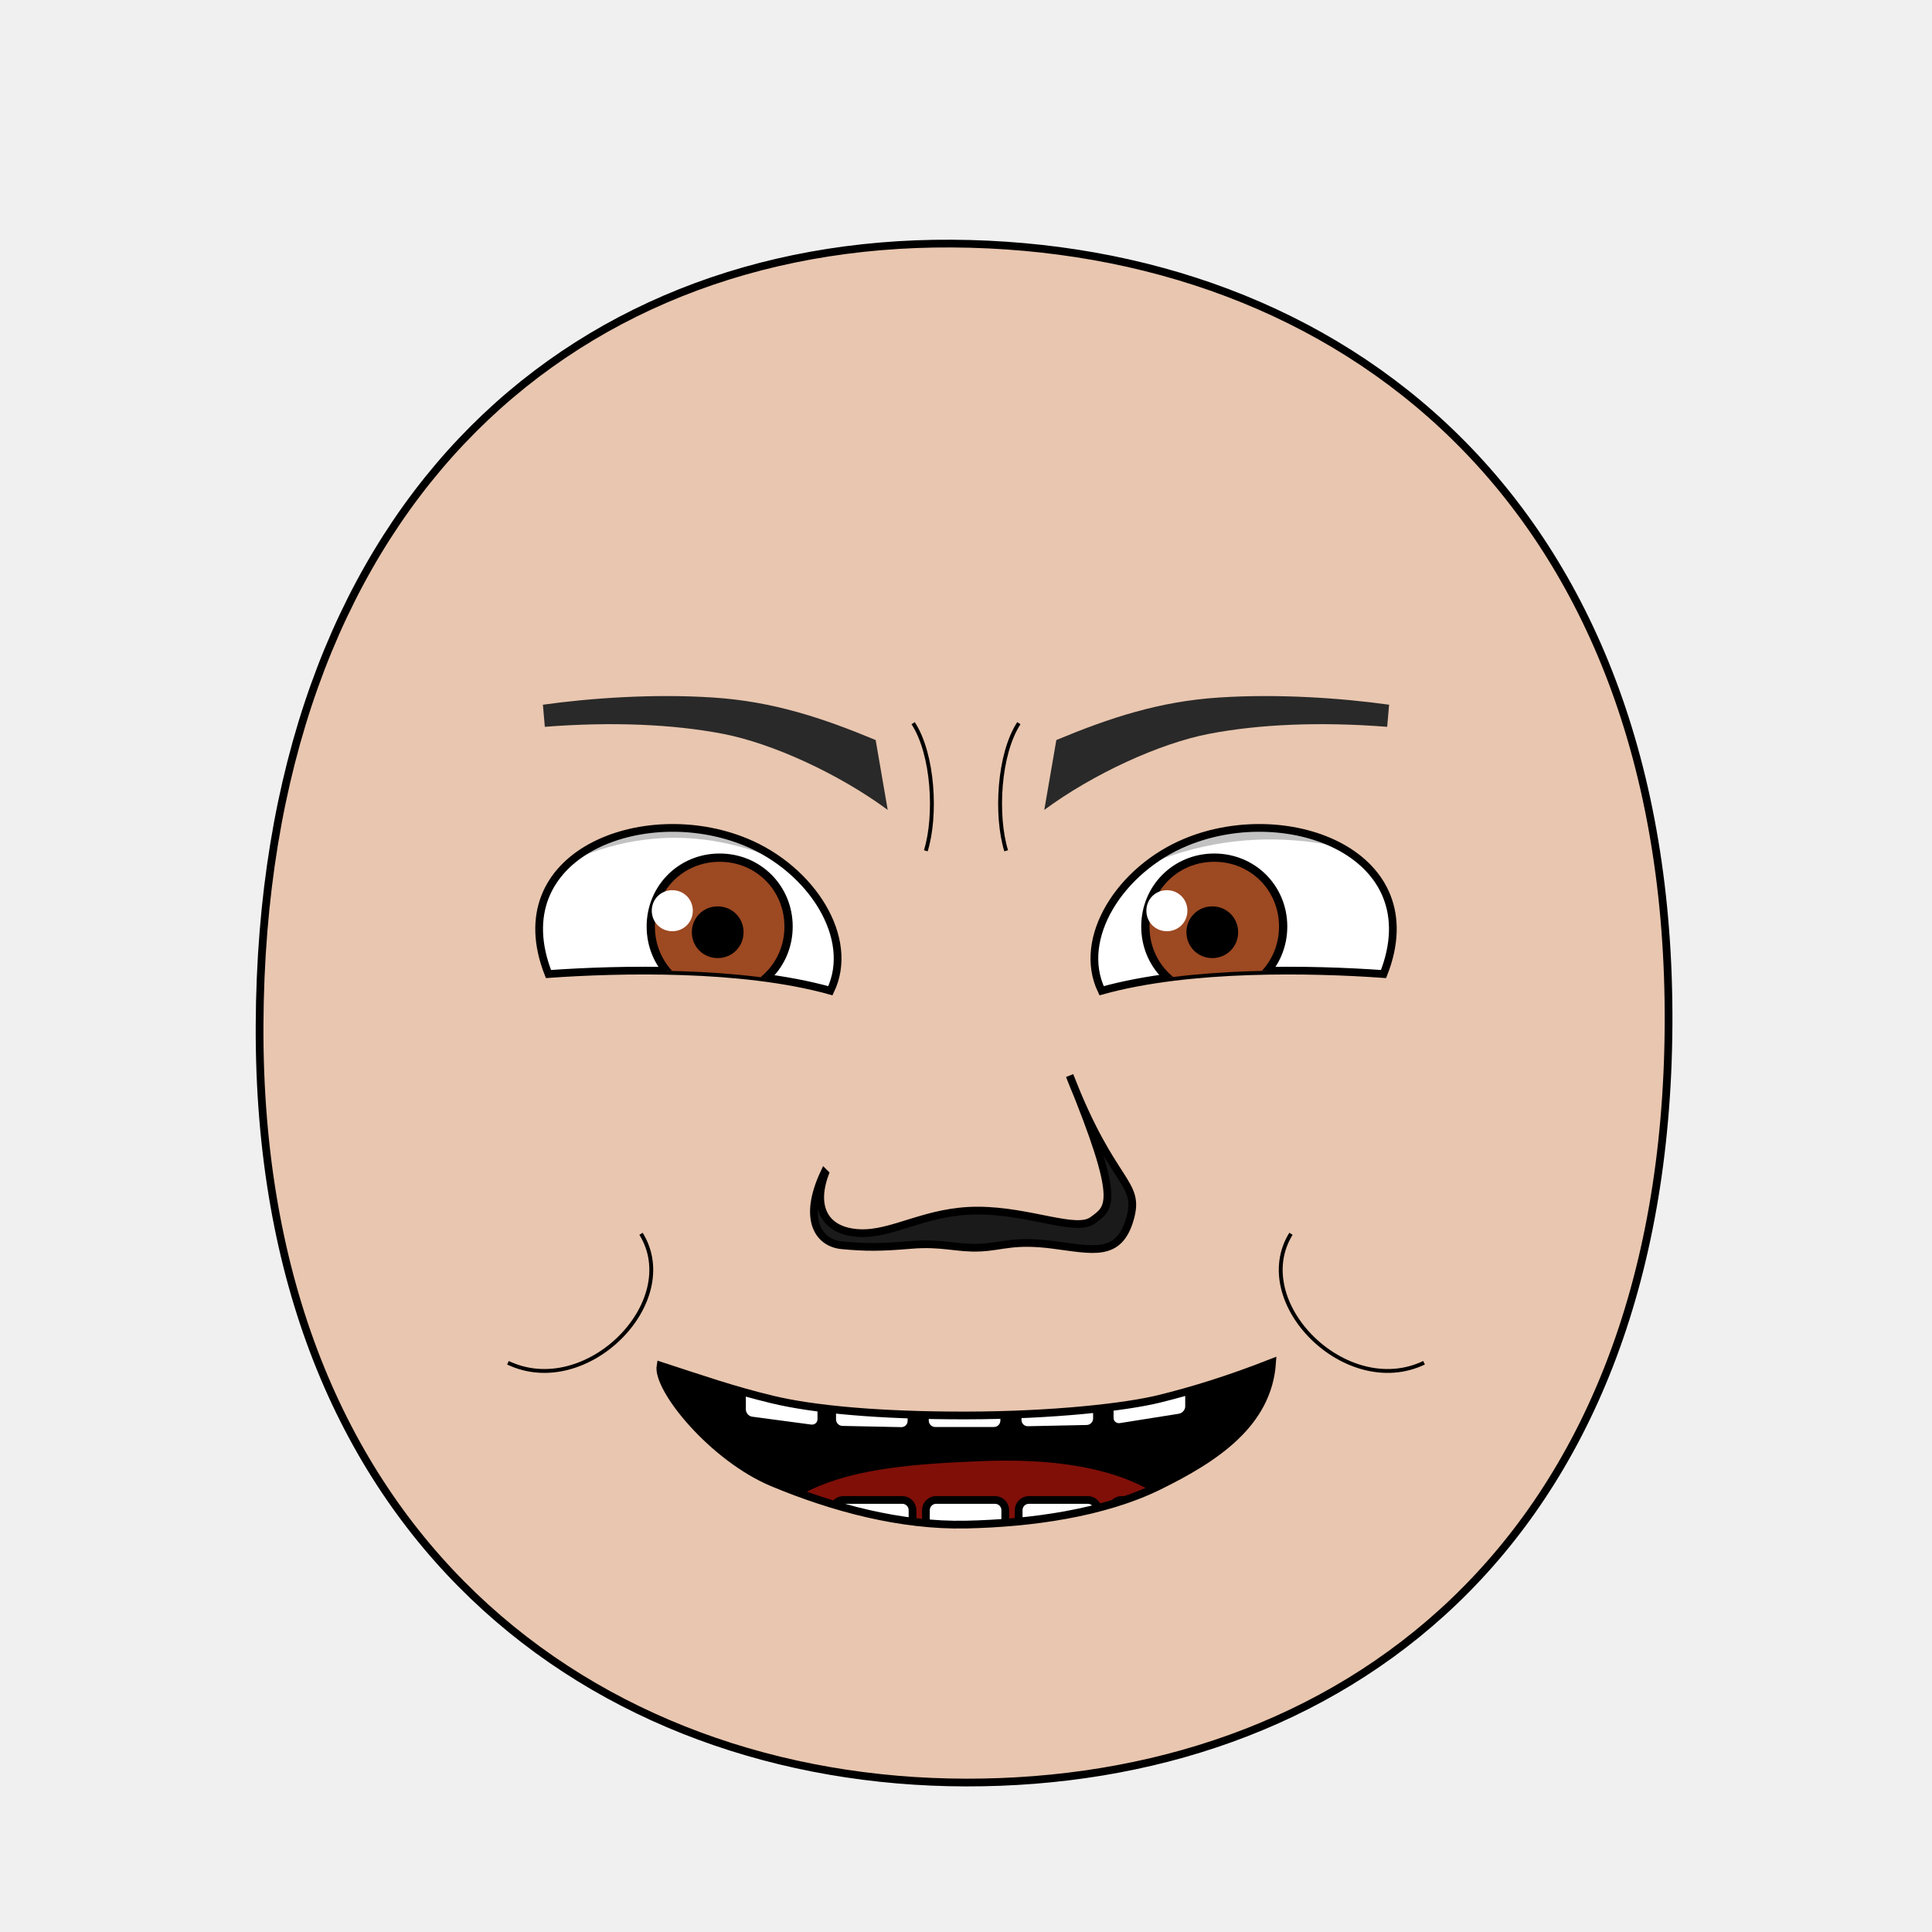
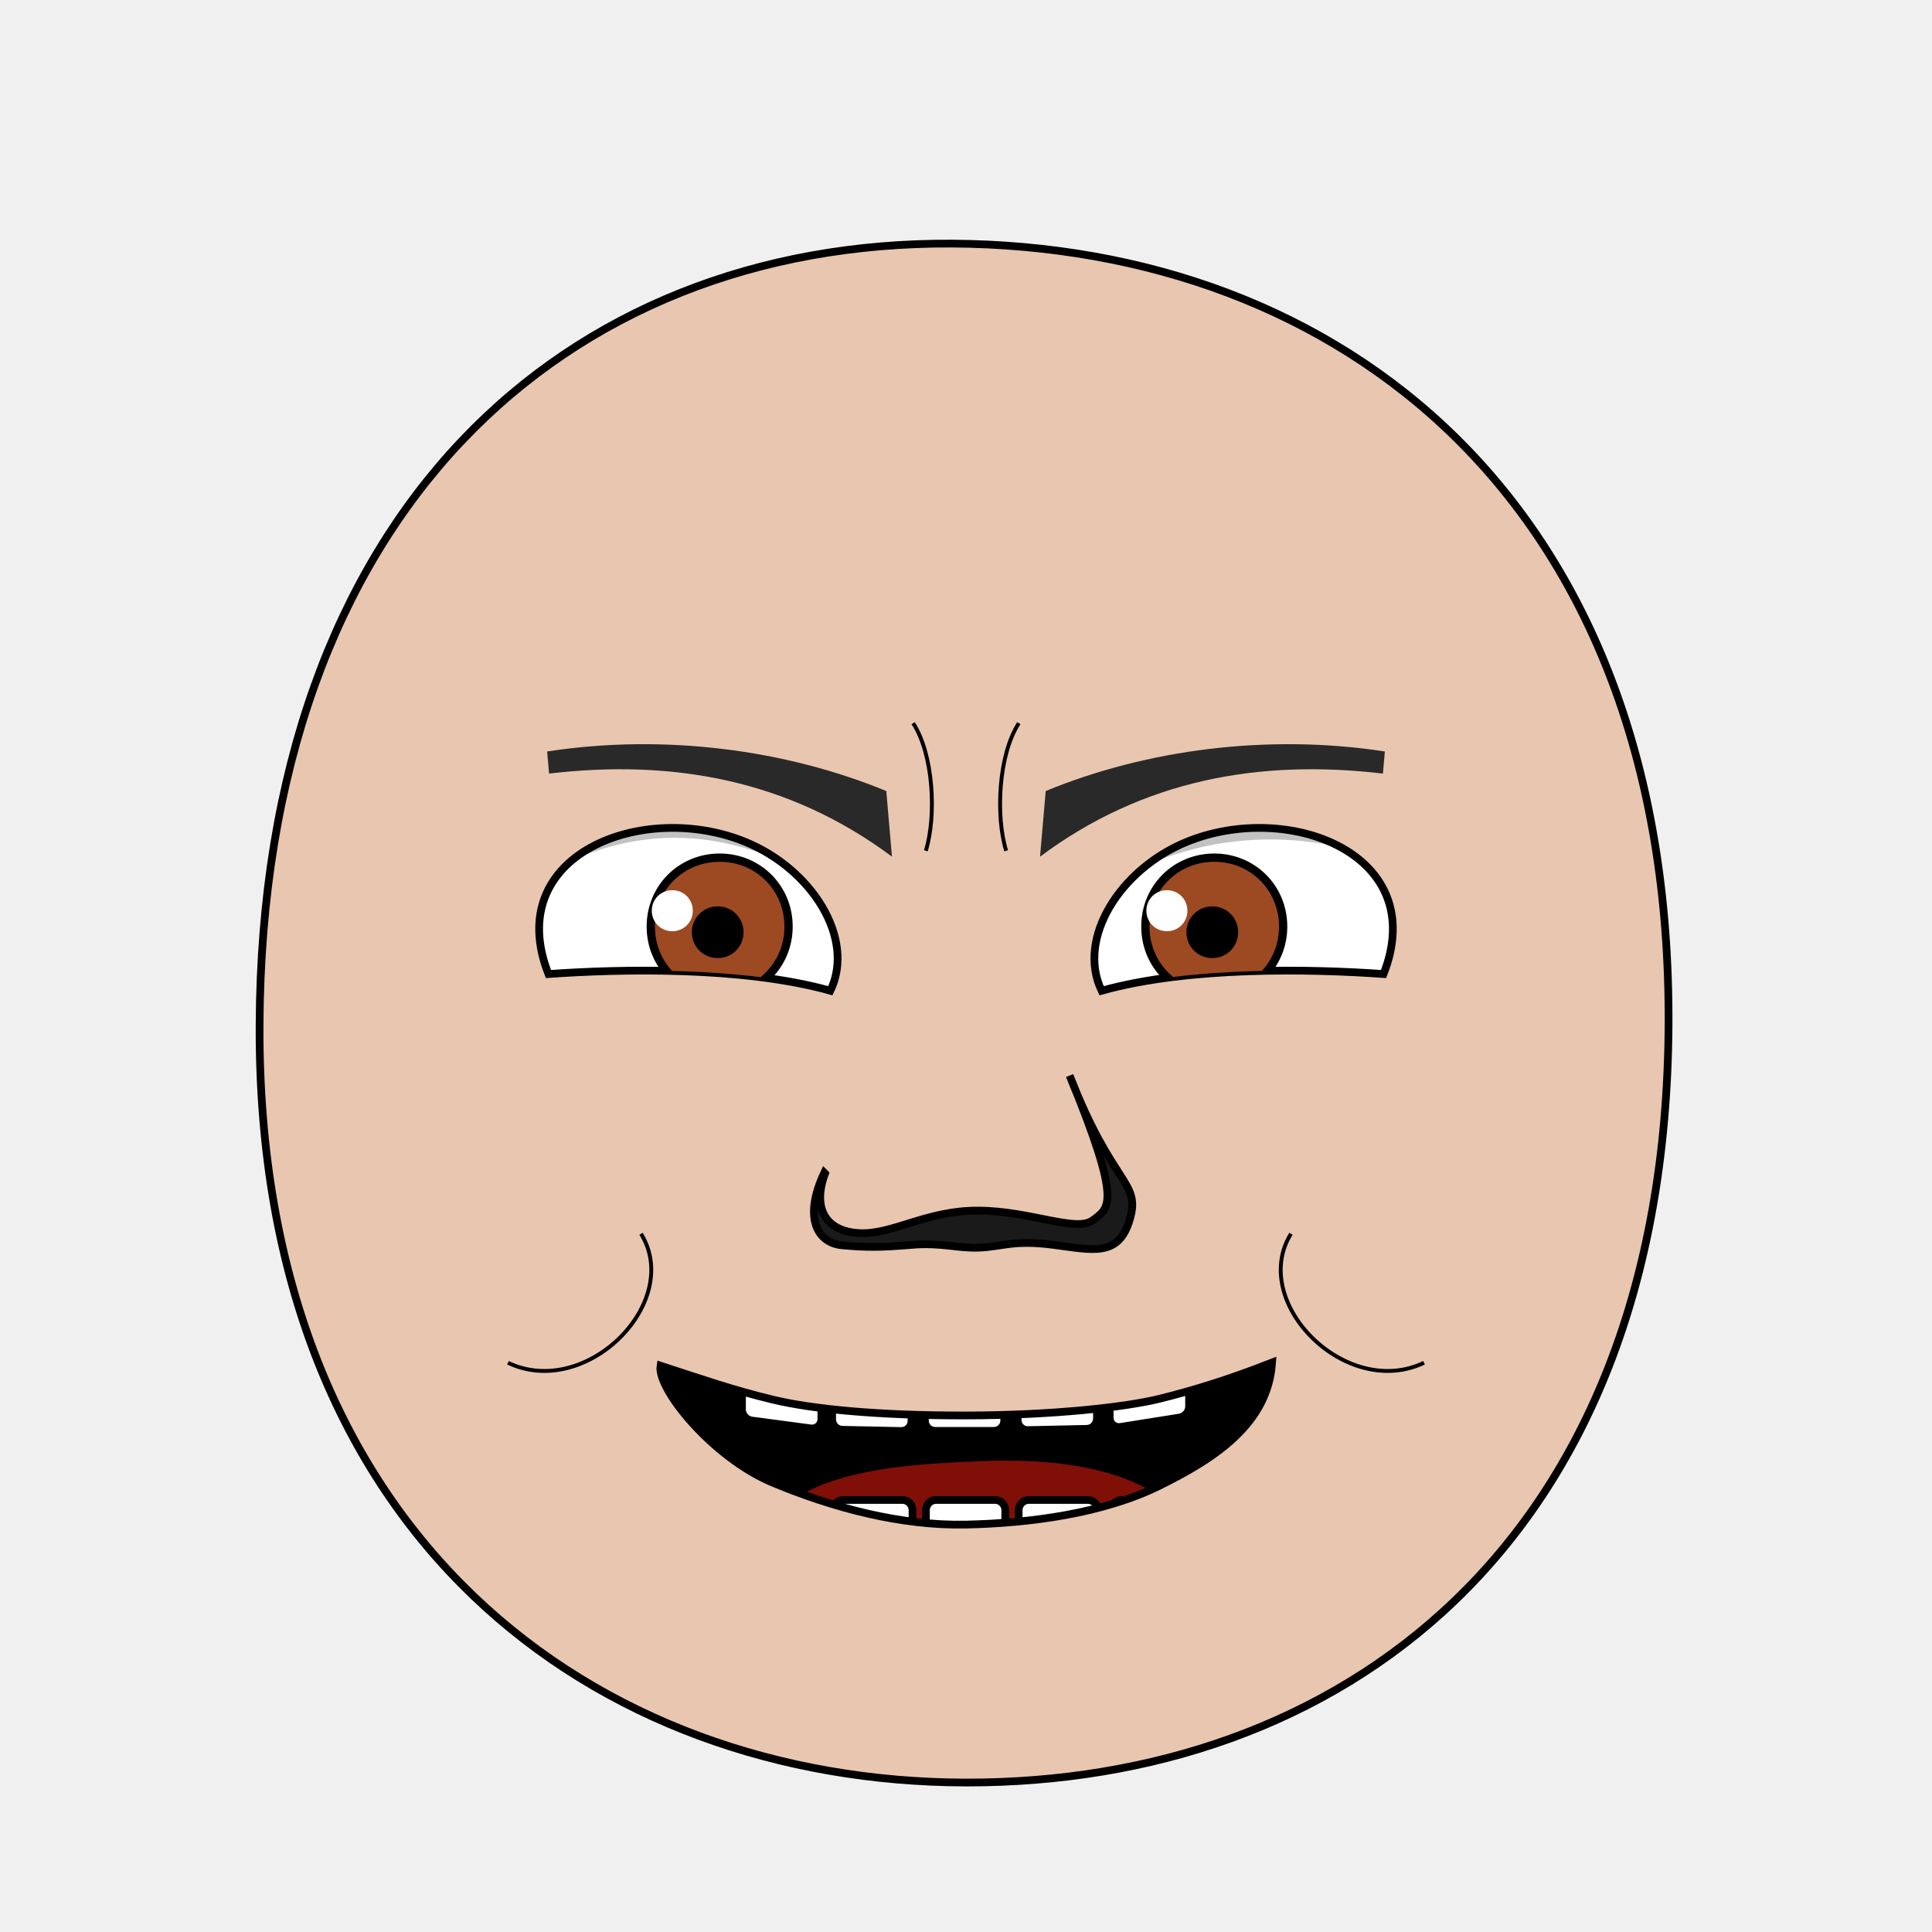
<svg xmlns="http://www.w3.org/2000/svg" xmlns:xlink="http://www.w3.org/1999/xlink" version="1.1" width="100%" height="100%" id="emoticon-front-view" viewBox="0 0 250 250">
  <defs id="defs">
    <clipPath id="clipPath-left-eye">
-       <use transform="matrix(1,0,0,1,0,0)" id="use-left-eye-outline-1" y="0" height="1" xlink:href="#left-eye-outline" width="1" x="0">
- </use>
+       <use transform="matrix(1,0,0,1,0,0)" id="use-left-eye-outline-1" y="0" height="1" xlink:href="#left-eye-outline" width="1" x="0" />
    </clipPath>
    <clipPath id="clipPath-right-eye">
-       <use transform="matrix(-1,0,0,1,250,0)" morph="fixed" x="0" width="250" xlink:href="#left-eye-outline" height="250" y="0" id="use-left-eye-outline-2">
- </use>
+       <use transform="matrix(-1,0,0,1,250,0)" morph="fixed" x="0" width="250" xlink:href="#left-eye-outline" height="250" y="0" id="use-left-eye-outline-2" />
    </clipPath>
    <clipPath clipPathUnits="userSpaceOnUse" id="clipPath-mouth">
-       <use transform="matrix(1,0,0,1,0,0)" width="250" id="use-mouth-outline" xlink:href="#mouth-outline" x="0" y="0" height="250">
- </use>
+       <use transform="matrix(1,0,0,1,0,0)" width="250" id="use-mouth-outline" xlink:href="#mouth-outline" x="0" y="0" height="250" />
    </clipPath>
  </defs>
  <g id="head">
-     <path d="M 124.98,230.66 C 172.77,230.75 215.51,200.57 215.91,132.64 216.29,64.72 173.26,31.81 123.18,31.52 73.1,31.24 33.88,66.28 33.59,132.65 33.3,199.01 77.19,230.57 124.98,230.66 Z" style="fill:#e9c6af;stroke:#000000;stroke-width:1;stroke-opacity:1" id="head-outline">
- </path>
+     <path d="M 124.98,230.66 C 172.77,230.75 215.51,200.57 215.91,132.64 216.29,64.72 173.26,31.81 123.18,31.52 73.1,31.24 33.88,66.28 33.59,132.65 33.3,199.01 77.19,230.57 124.98,230.66 Z" style="fill:#e9c6af;stroke:#000000;stroke-width:1;stroke-opacity:1" id="head-outline" />
  </g>
  <g id="left-eye">
-     <path d="M 96.47,108.95 C 105.05,112.47 110.72,121.43 107.45,128.2 96.01,125.01 80.13,125.39 70.97,126.04 64.87,110.54 83.25,103.52 96.47,108.95 Z" style="fill:#ffffff;stroke:#000000;stroke-width:1;stroke-miterlimit:4;stroke-opacity:1;stroke-dasharray:none" id="left-eye-outline">
- </path>
+     <path d="M 96.47,108.95 C 105.05,112.47 110.72,121.43 107.45,128.2 96.01,125.01 80.13,125.39 70.97,126.04 64.87,110.54 83.25,103.52 96.47,108.95 Z" style="fill:#ffffff;stroke:#000000;stroke-width:1;stroke-miterlimit:4;stroke-opacity:1;stroke-dasharray:none" id="left-eye-outline" />
    <g id="left-eyeball" clip-path="url(#clipPath-left-eye)">
      <g id="left-lens">
-         <path d="M 1,0.5 C 1,0.78 0.78,1 0.5,1 0.22,1 0,0.78 0,0.5 0,0.22 0.22,0 0.5,0 0.78,0 1,0.22 1,0.5 z" transform="matrix(17.83,0,0,17.83,84.21,110.98)" style="fill:#9d4922;fill-opacity:1;stroke:#000000;stroke-width:0.06;stroke-miterlimit:4;stroke-opacity:1;stroke-dasharray:none" morph="relative" id="iris">
- </path>
-         <path d="M 1,0.5 C 1,0.78 0.78,1 0.5,1 0.22,1 0,0.78 0,0.5 0,0.22 0.22,0 0.5,0 0.78,0 1,0.22 1,0.5 z" transform="matrix(5.72,0,0,5.72,90.01,117.77)" style="fill:#000000;fill-opacity:1;stroke:#000000;stroke-width:0.17;stroke-miterlimit:4;stroke-opacity:1;stroke-dasharray:none" morph="relative" id="pupil">
- </path>
-         <path d="M 1,0.5 C 1,0.78 0.78,1 0.5,1 0.22,1 0,0.78 0,0.5 0,0.22 0.22,0 0.5,0 0.78,0 1,0.22 1,0.5 z" transform="matrix(5.31,0,0,5.31,84.34,115.19)" style="fill:#ffffff;fill-opacity:1;stroke:none" morph="transform-only" id="glare">
- </path>
+         <path d="M 1,0.5 C 1,0.78 0.78,1 0.5,1 0.22,1 0,0.78 0,0.5 0,0.22 0.22,0 0.5,0 0.78,0 1,0.22 1,0.5 z" transform="matrix(17.83,0,0,17.83,84.21,110.98)" style="fill:#9d4922;fill-opacity:1;stroke:#000000;stroke-width:0.06;stroke-miterlimit:4;stroke-opacity:1;stroke-dasharray:none" morph="relative" id="iris" />
+         <path d="M 1,0.5 C 1,0.78 0.78,1 0.5,1 0.22,1 0,0.78 0,0.5 0,0.22 0.22,0 0.5,0 0.78,0 1,0.22 1,0.5 z" transform="matrix(5.72,0,0,5.72,90.01,117.77)" style="fill:#000000;fill-opacity:1;stroke:#000000;stroke-width:0.17;stroke-miterlimit:4;stroke-opacity:1;stroke-dasharray:none" morph="relative" id="pupil" />
+         <path d="M 1,0.5 C 1,0.78 0.78,1 0.5,1 0.22,1 0,0.78 0,0.5 0,0.22 0.22,0 0.5,0 0.78,0 1,0.22 1,0.5 z" transform="matrix(5.31,0,0,5.31,84.34,115.19)" style="fill:#ffffff;fill-opacity:1;stroke:none" morph="transform-only" id="glare" />
      </g>
-       <path d="M 50,75 125,75 125,131.92 C 96.74,95.46 67.81,105.38 50,134.65 Z" style="opacity:0.24;fill:#000000;stroke:#000000;stroke-width:0px;stroke-linecap:butt;stroke-linejoin:miter;stroke-opacity:1" id="left-lid-shadow">
- </path>
+       <path d="M 50,75 125,75 125,131.92 C 96.74,95.46 67.81,105.38 50,134.65 Z" style="opacity:0.24;fill:#000000;stroke:#000000;stroke-width:0px;stroke-linecap:butt;stroke-linejoin:miter;stroke-opacity:1" id="left-lid-shadow" />
    </g>
  </g>
  <g id="right-eye">
-     <use transform="matrix(-1,0,0,1,250,0)" morph="fixed" x="0" width="250" xlink:href="#left-eye-outline" height="250" y="0" id="right-eye-outline">
- </use>
+     <use transform="matrix(-1,0,0,1,250,0)" morph="fixed" x="0" width="250" xlink:href="#left-eye-outline" height="250" y="0" id="right-eye-outline" />
    <g id="right-eyeball" clip-path="url(#clipPath-right-eye)">
-       <use transform="matrix(1,0,0,1,64,0)" morph="fixed" x="0" width="1" xlink:href="#left-lens" height="1" y="0" id="right-lens">
- </use>
-       <path d="M 125,133.48 125,75 200,75 200,125.84 C 181.49,104.4 146.42,98.84 125,133.48 Z" style="opacity:0.24;fill:#000000;stroke:#000000;stroke-width:0px;stroke-linecap:butt;stroke-linejoin:miter;stroke-miterlimit:4;stroke-opacity:1;stroke-dasharray:none" id="right-lid-shadow">
- </path>
+       <use transform="matrix(1,0,0,1,64,0)" morph="fixed" x="0" width="1" xlink:href="#left-lens" height="1" y="0" id="right-lens" />
+       <path d="M 125,133.48 125,75 200,75 200,125.84 C 181.49,104.4 146.42,98.84 125,133.48 Z" style="opacity:0.24;fill:#000000;stroke:#000000;stroke-width:0px;stroke-linecap:butt;stroke-linejoin:miter;stroke-miterlimit:4;stroke-opacity:1;stroke-dasharray:none" id="right-lid-shadow" />
    </g>
  </g>
-   <path d="M 114.87,104.8 C 108.55,100.14 99.94,96.18 93.51,94.95 87.08,93.72 79.25,93.37 70.5,94.05 L 70.25,91.19 C 76.32,90.34 84.55,89.75 92.28,90.26 100,90.76 106.41,92.89 113.31,95.76 Z" style="fill:#292929;fill-opacity:1;fill-rule:nonzero;stroke-width:1;stroke-miterlimit:119.7;stroke-opacity:1;stroke-dasharray:none" id="left-eye-brow">
- </path>
+   <path d="m 115.42,110.851 c -13.342,-9.954 -28.375,-12.63 -44.37,-10.75 l -0.25,-2.86 c 15.144,-2.333 30.908,-0.235 43.885,5.12 z" style="fill:#292929;fill-opacity:1;fill-rule:nonzero;stroke-width:1;stroke-miterlimit:119.7;stroke-opacity:1;stroke-dasharray:none" id="left-eye-brow" />
  <g id="nose">
-     <path d="M 106.76,151.85 C 105.1,156.31 106.81,159.33 111.16,159.56 115.52,159.8 119.85,156.61 126.6,156.65 133.36,156.68 139.28,159.51 141.42,157.89 143.56,156.27 145.25,155.81 138.41,139.18 143.98,153.55 147.65,152.83 146.2,157.78 144.75,162.73 141.41,161.74 136.27,161.08 131.13,160.42 129.81,161.3 126.82,161.44 123.83,161.58 121.94,160.75 117.89,161.09 113.84,161.43 112.08,161.42 108.97,161.14 105.85,160.86 103.86,157.71 106.66,151.75 Z" style="fill:#1a1a1a;stroke:#000000;stroke-width:1;stroke-miterlimit:4;stroke-dasharray:none" id="nose-outline">
- </path>
+     <path d="M 106.76,151.85 C 105.1,156.31 106.81,159.33 111.16,159.56 115.52,159.8 119.85,156.61 126.6,156.65 133.36,156.68 139.28,159.51 141.42,157.89 143.56,156.27 145.25,155.81 138.41,139.18 143.98,153.55 147.65,152.83 146.2,157.78 144.75,162.73 141.41,161.74 136.27,161.08 131.13,160.42 129.81,161.3 126.82,161.44 123.83,161.58 121.94,160.75 117.89,161.09 113.84,161.43 112.08,161.42 108.97,161.14 105.85,160.86 103.86,157.71 106.66,151.75 Z" style="fill:#1a1a1a;stroke:#000000;stroke-width:1;stroke-miterlimit:4;stroke-dasharray:none" id="nose-outline" />
  </g>
-   <use transform="matrix(-1,0,0,1,250,0)" id="right-eye-brow" y="0" height="250" xlink:href="#left-eye-brow" width="250" x="0">
- </use>
+   <use transform="matrix(-1,0,0,1,250,0)" id="right-eye-brow" y="0" height="250" xlink:href="#left-eye-brow" width="250" x="0" />
  <g id="mouth">
    <g clip-path="url(#clipPath-mouth)" id="mouth-interior">
-       <rect style="fill:#000000;fill-opacity:1;stroke:none" y="159.934" height="66.556" id="mouth-background" width="119.944" x="68.16">
- </rect>
-       <path d="M 94.84,211.42 C 94.51,191.12 110.73,189.74 126.96,189.07 144.51,188.36 158.42,193.11 158.42,211.42 137.23,211.42 116.04,211.42 94.84,211.42 Z" style="fill:#800f08;fill-opacity:1;stroke:none" id="tongue">
- </path>
+       <rect style="fill:#000000;fill-opacity:1;stroke:none" y="159.934" height="66.556" id="mouth-background" width="119.944" x="68.16" />
+       <path d="M 94.84,211.42 C 94.51,191.12 110.73,189.74 126.96,189.07 144.51,188.36 158.42,193.11 158.42,211.42 137.23,211.42 116.04,211.42 94.84,211.42 Z" style="fill:#800f08;fill-opacity:1;stroke:none" id="tongue" />
      <g transform="matrix(1,0,0,1,0.5,-2.3)" id="upper-teeth" morph="fix-children">
-         <rect style="fill:#ffffff;fill-opacity:1;stroke:#000000;stroke-width:1.004;stroke-opacity:1" id="tooth-02" height="15.123" y="158.085" rx="1.336" transform="matrix(0.991225,0.1321854,0,1,0,0)" ry="1.325" x="96.362" width="10.356">
- </rect>
-         <rect style="fill:#ffffff;fill-opacity:1;stroke:#000000;stroke-width:1;stroke-opacity:1" ry="1.325" x="107.205" width="10.267" id="tooth-03" transform="matrix(0.999781,0.02092668,0,1,0,0)" height="15.123" y="169.917" rx="1.325">
- </rect>
-         <rect style="fill:#ffffff;fill-opacity:1;stroke:#000000;stroke-opacity:1" id="tooth-04" height="15.123" y="172.327" rx="1.325" ry="1.325" x="119.182" width="10.265">
- </rect>
-         <rect style="fill:#ffffff;fill-opacity:1;stroke:#000000;stroke-width:1;stroke-opacity:1" ry="1.325" x="131.211" width="10.267" id="tooth-05" transform="matrix(0.999781,-0.02092669,0,1,0,0)" height="15.123" y="175.003" rx="1.325">
- </rect>
-         <rect style="fill:#ffffff;fill-opacity:1;stroke:#000000;stroke-width:1.006;stroke-opacity:1" id="tooth-06" height="15.123" y="194.778" rx="1.341" transform="matrix(0.9876076,-0.1569434,0,1,0,0)" ry="1.325" x="144.894" width="10.394">
- </rect>
+         <rect style="fill:#ffffff;fill-opacity:1;stroke:#000000;stroke-width:1.004;stroke-opacity:1" id="tooth-02" height="15.123" y="158.085" rx="1.336" transform="matrix(0.991225,0.1321854,0,1,0,0)" ry="1.325" x="96.362" width="10.356" />
+         <rect style="fill:#ffffff;fill-opacity:1;stroke:#000000;stroke-width:1;stroke-opacity:1" ry="1.325" x="107.205" width="10.267" id="tooth-03" transform="matrix(0.999781,0.02092668,0,1,0,0)" height="15.123" y="169.917" rx="1.325" />
+         <rect style="fill:#ffffff;fill-opacity:1;stroke:#000000;stroke-opacity:1" id="tooth-04" height="15.123" y="172.327" rx="1.325" ry="1.325" x="119.182" width="10.265" />
+         <rect style="fill:#ffffff;fill-opacity:1;stroke:#000000;stroke-width:1;stroke-opacity:1" ry="1.325" x="131.211" width="10.267" id="tooth-05" transform="matrix(0.999781,-0.02092669,0,1,0,0)" height="15.123" y="175.003" rx="1.325" />
+         <rect style="fill:#ffffff;fill-opacity:1;stroke:#000000;stroke-width:1.006;stroke-opacity:1" id="tooth-06" height="15.123" y="194.778" rx="1.341" transform="matrix(0.9876076,-0.1569434,0,1,0,0)" ry="1.325" x="144.894" width="10.394" />
      </g>
      <g transform="matrix(1,0,0,1,0.5,22)" morph="fix-children" id="lower-teeth">
-         <rect rx="1.325" y="172.091" height="15.123" id="tooth-09" width="10.265" x="95.315" ry="1.325" style="fill:#ffffff;fill-opacity:1;stroke:#000000;stroke-opacity:1">
- </rect>
-         <rect width="10.265" x="107.315" ry="1.325" rx="1.325" y="172.091" height="15.123" id="tooth-10" style="fill:#ffffff;fill-opacity:1;stroke:#000000;stroke-opacity:1">
- </rect>
-         <rect rx="1.325" y="172.091" height="15.123" id="tooth-11" width="10.265" x="119.315" ry="1.325" style="fill:#ffffff;fill-opacity:1;stroke:#000000;stroke-opacity:1">
- </rect>
-         <rect width="10.265" x="131.315" ry="1.325" rx="1.325" y="172.091" height="15.123" id="tooth-12" style="fill:#ffffff;fill-opacity:1;stroke:#000000;stroke-opacity:1">
- </rect>
-         <rect rx="1.325" y="172.091" height="15.123" id="tooth-13" width="10.265" x="143.315" ry="1.325" style="fill:#ffffff;fill-opacity:1;stroke:#000000;stroke-opacity:1">
- </rect>
+         <rect rx="1.325" y="172.091" height="15.123" id="tooth-09" width="10.265" x="95.315" ry="1.325" style="fill:#ffffff;fill-opacity:1;stroke:#000000;stroke-opacity:1" />
+         <rect width="10.265" x="107.315" ry="1.325" rx="1.325" y="172.091" height="15.123" id="tooth-10" style="fill:#ffffff;fill-opacity:1;stroke:#000000;stroke-opacity:1" />
+         <rect rx="1.325" y="172.091" height="15.123" id="tooth-11" width="10.265" x="119.315" ry="1.325" style="fill:#ffffff;fill-opacity:1;stroke:#000000;stroke-opacity:1" />
+         <rect width="10.265" x="131.315" ry="1.325" rx="1.325" y="172.091" height="15.123" id="tooth-12" style="fill:#ffffff;fill-opacity:1;stroke:#000000;stroke-opacity:1" />
+         <rect rx="1.325" y="172.091" height="15.123" id="tooth-13" width="10.265" x="143.315" ry="1.325" style="fill:#ffffff;fill-opacity:1;stroke:#000000;stroke-opacity:1" />
      </g>
    </g>
-     <path d="M 164.61,176.31 C 164.08,184.24 157.22,188.71 150,192.27 142.78,195.82 133.4,197.1 125,197.28 116.6,197.46 107.81,195.12 100,191.86 92.19,188.6 84.96,179.68 85.47,176.72 90.98,178.51 94.84,179.87 100,181.11 105.16,182.35 113.63,183.18 125,183.16 136.37,183.14 145.72,182.06 150,181.01 154.28,179.95 158.88,178.56 164.61,176.31 Z" style="fill:none;stroke:#000000;stroke-width:1px;stroke-miterlimit:4;stroke-opacity:1" id="mouth-outline">
- </path>
+     <path d="M 164.61,176.31 C 164.08,184.24 157.22,188.71 150,192.27 142.78,195.82 133.4,197.1 125,197.28 116.6,197.46 107.81,195.12 100,191.86 92.19,188.6 84.96,179.68 85.47,176.72 90.98,178.51 94.84,179.87 100,181.11 105.16,182.35 113.63,183.18 125,183.16 136.37,183.14 145.72,182.06 150,181.01 154.28,179.95 158.88,178.56 164.61,176.31 Z" style="fill:none;stroke:#000000;stroke-width:1px;stroke-miterlimit:4;stroke-opacity:1" id="mouth-outline" />
  </g>
  <g id="wrinkles">
-     <path d="M 118.16,93.58 C 120.79,97.61 121.2,105.56 119.8,110.09" style="fill:none;stroke:#000000;stroke-width:0.5;stroke-linecap:butt;stroke-linejoin:miter;stroke-miterlimit:4;stroke-opacity:1;stroke-dasharray:none" id="wrinkle-left-brow">
- </path>
-     <path d="M 65.73,176.34 C 75.83,181.16 88.42,168.52 82.95,159.65" style="fill:none;stroke:#000000;stroke-width:0.5;stroke-linecap:butt;stroke-linejoin:miter;stroke-miterlimit:4;stroke-opacity:1;stroke-dasharray:none" id="wrinkle-left-cheek">
- </path>
-     <use transform="matrix(-1,0,0,1,250,0)" width="250" id="wrinkle-right-brow" xlink:href="#wrinkle-left-brow" x="0" y="0" height="250" morph="fixed">
- </use>
-     <use transform="matrix(-1,0,0,1,250,0)" width="250" id="wrinkle-right-cheek" xlink:href="#wrinkle-left-cheek" x="0" y="0" height="250" morph="fixed">
- </use>
+     <path d="M 118.16,93.58 C 120.79,97.61 121.2,105.56 119.8,110.09" style="fill:none;stroke:#000000;stroke-width:0.5;stroke-linecap:butt;stroke-linejoin:miter;stroke-miterlimit:4;stroke-opacity:1;stroke-dasharray:none" id="wrinkle-left-brow" />
+     <path d="M 65.73,176.34 C 75.83,181.16 88.42,168.52 82.95,159.65" style="fill:none;stroke:#000000;stroke-width:0.5;stroke-linecap:butt;stroke-linejoin:miter;stroke-miterlimit:4;stroke-opacity:1;stroke-dasharray:none" id="wrinkle-left-cheek" />
+     <use transform="matrix(-1,0,0,1,250,0)" width="250" id="wrinkle-right-brow" xlink:href="#wrinkle-left-brow" x="0" y="0" height="250" morph="fixed" />
+     <use transform="matrix(-1,0,0,1,250,0)" width="250" id="wrinkle-right-cheek" xlink:href="#wrinkle-left-cheek" x="0" y="0" height="250" morph="fixed" />
  </g>
</svg>
